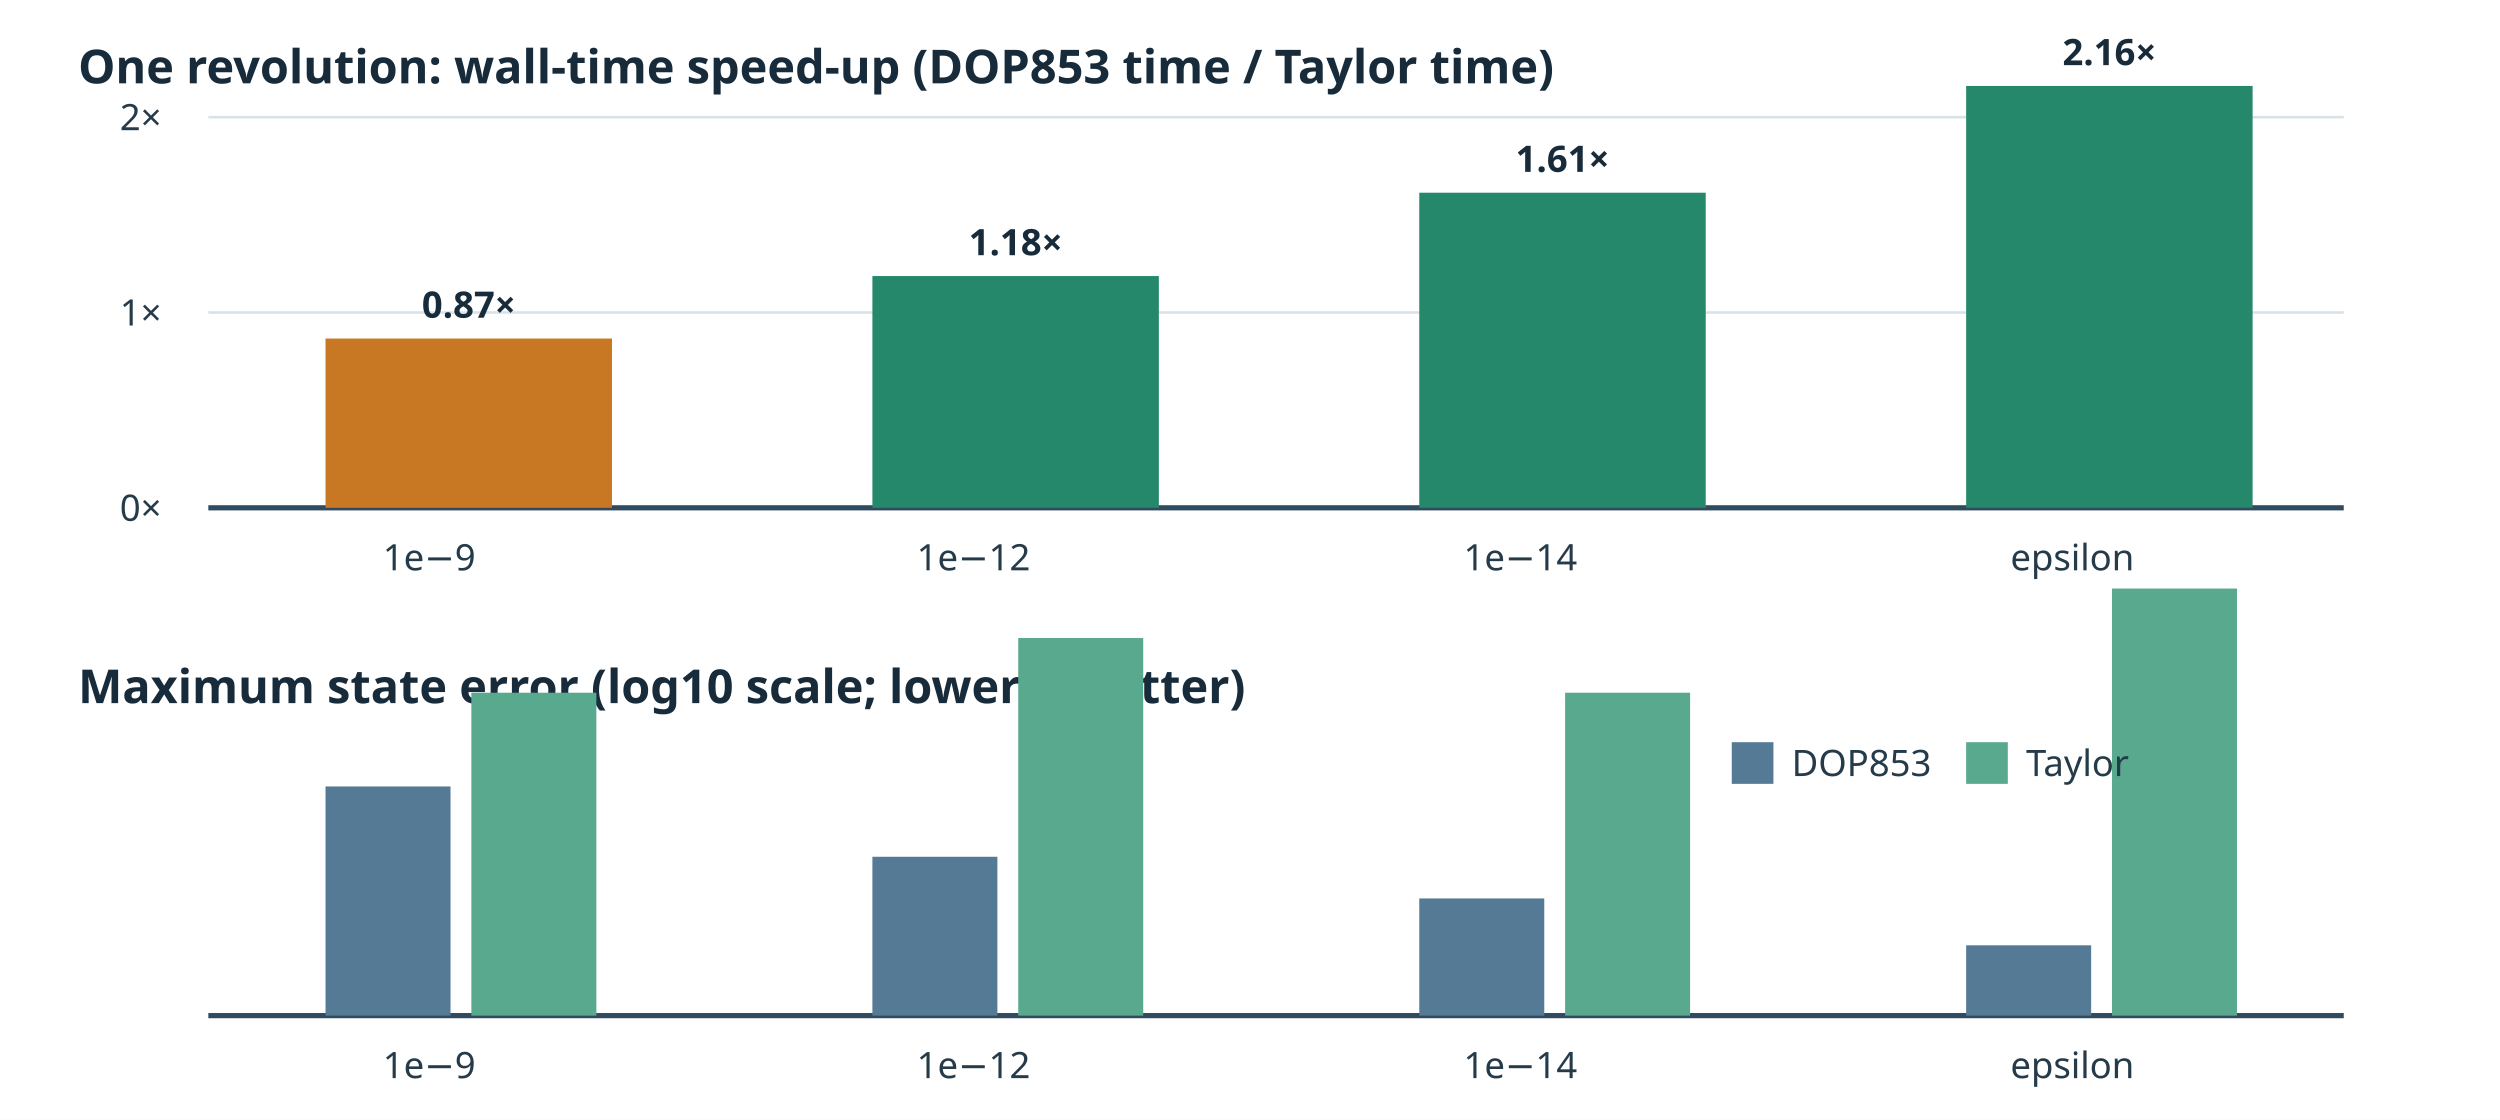
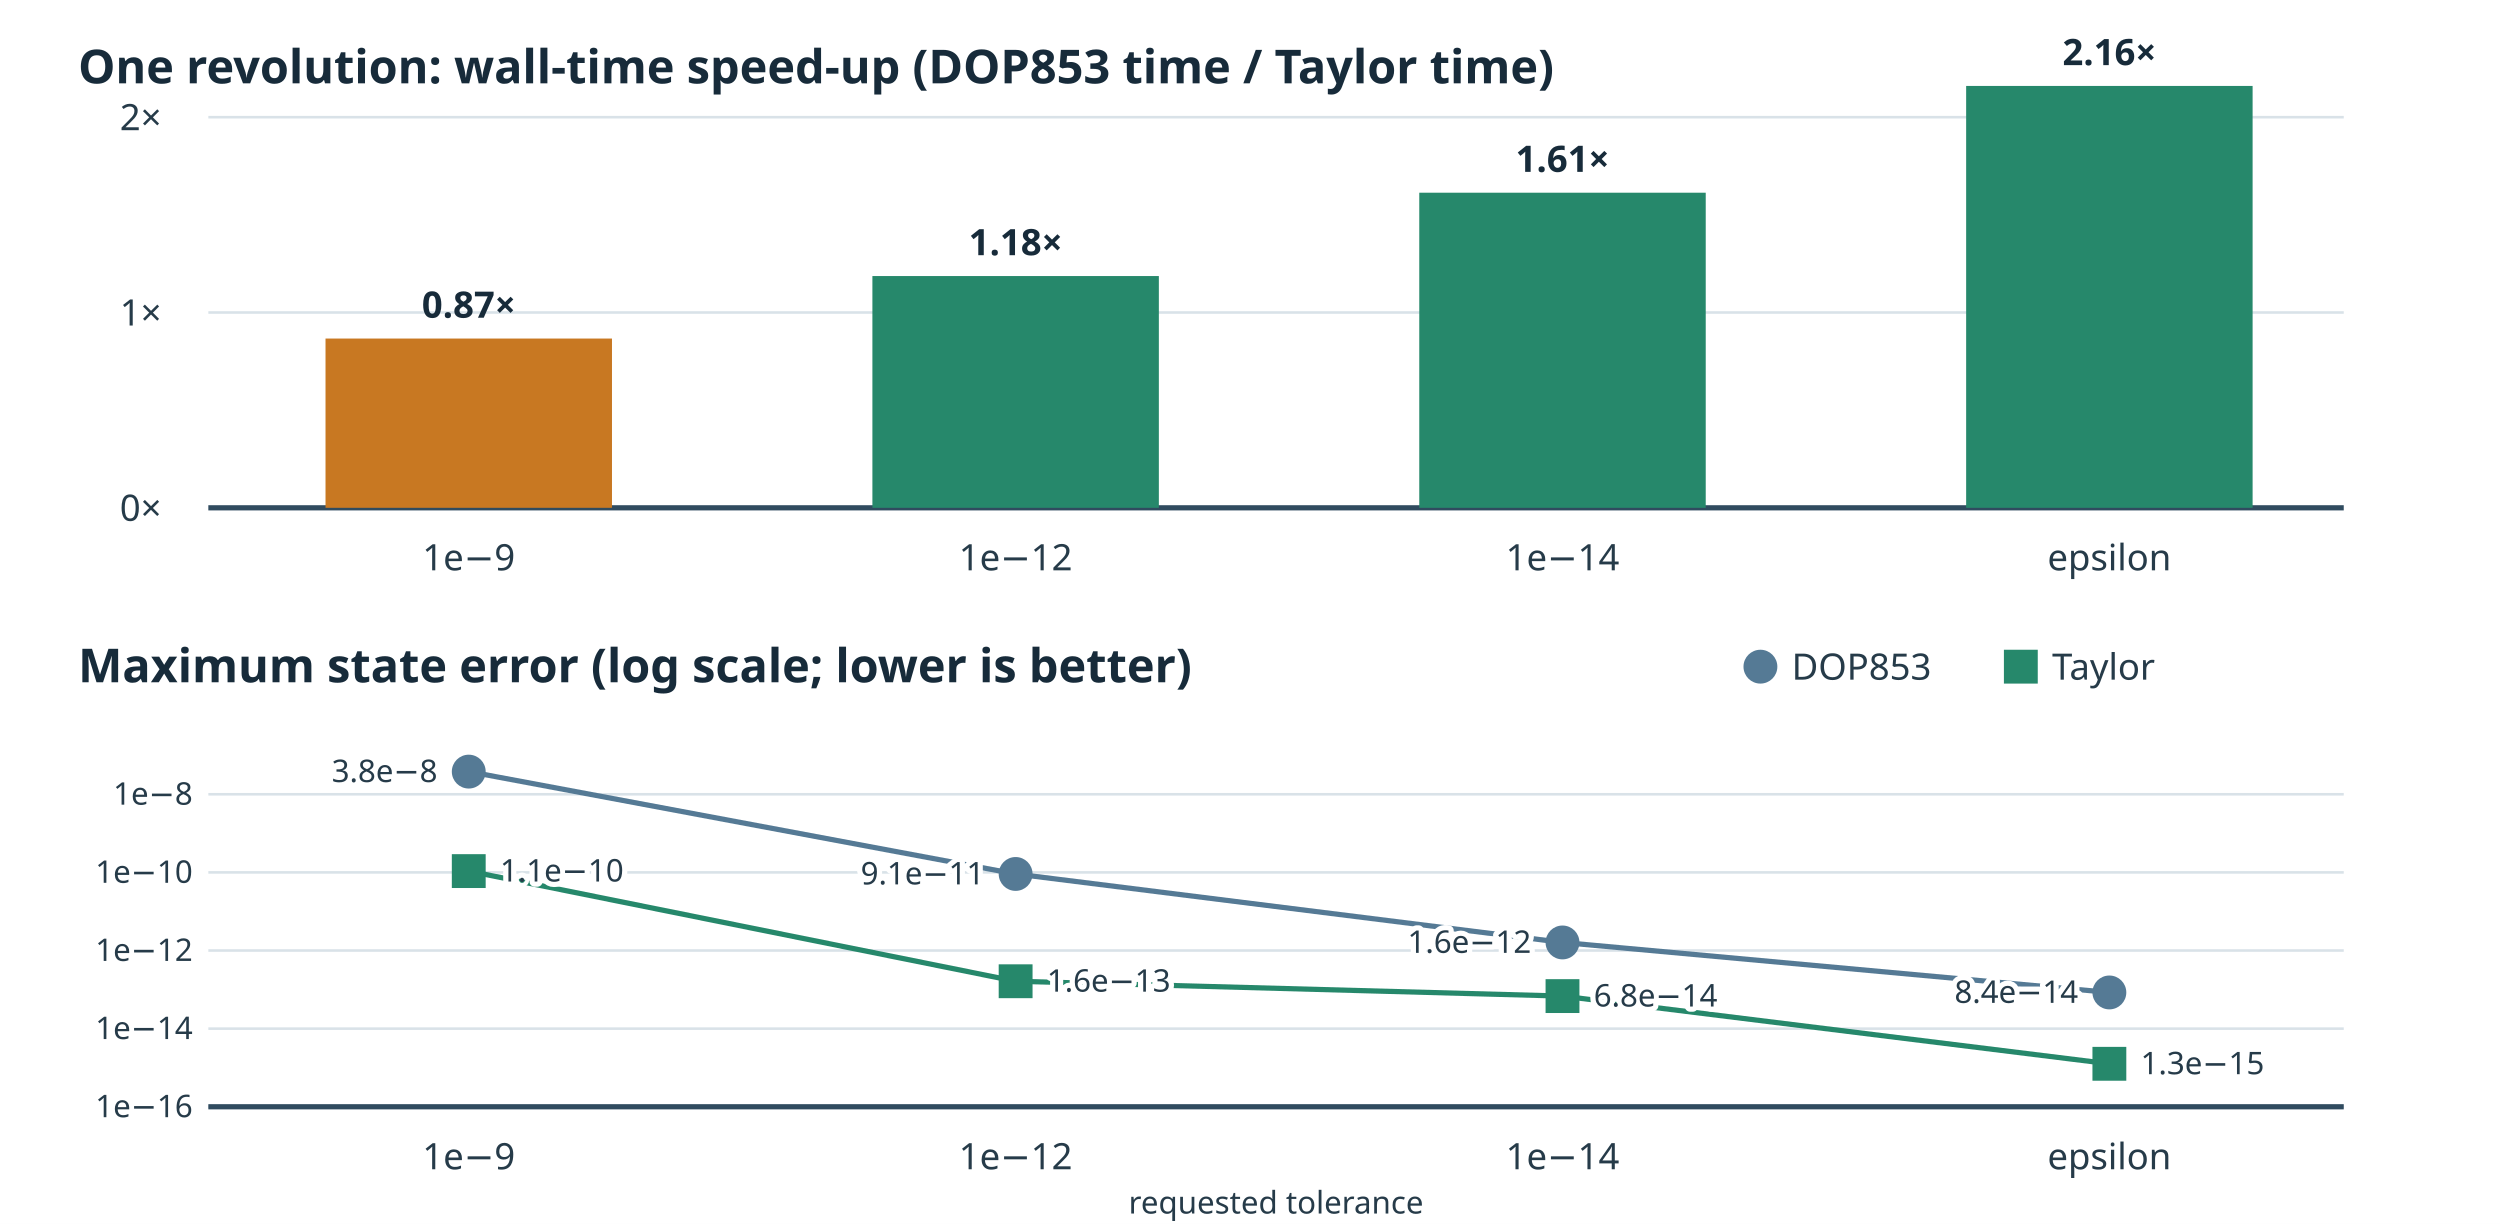
- <svg xmlns="http://www.w3.org/2000/svg" width="960" height="430" viewBox="0 0 960 430" role="img" aria-labelledby="title desc">
+ <svg xmlns="http://www.w3.org/2000/svg" width="960" height="470" viewBox="0 0 960 470" role="img" aria-labelledby="title desc">
  <style>
    .axis { stroke:#304b5f; stroke-width:2 }
    .grid { stroke:#d9e2e8; stroke-width:1 }
    .bar { fill:#26886b }
    .slow { fill:#c87822 }
-     .error-dop { fill:#557a95 }
-     .error-taylor { fill:#58a98e }
+     .dop { fill:#557a95; stroke:#557a95 }
+     .taylor { fill:#26886b; stroke:#26886b }
+     .series { fill:none; stroke-width:2 }
    .text { font-family:sans-serif; font-size:14px; fill:#263b49 }
+     .small { font-family:sans-serif; font-size:12px; fill:#263b49 }
+     .halo { paint-order:stroke; stroke:white; stroke-width:4px; stroke-linejoin:round }
    .heading { font-family:sans-serif; font-size:18px; font-weight:600; fill:#172b3a }
    .value { font-family:sans-serif; font-size:14px; font-weight:600; fill:#172b3a; text-anchor:middle }
  </style>
-   <rect width="960" height="430" fill="white" />
+   <rect width="960" height="470" fill="white" />
  <text class="heading" x="30" y="32">One revolution: wall-time speed-up (DOP853 time / Taylor time)</text>
  <line class="axis" x1="80" y1="195" x2="900" y2="195" />
  <line class="grid" x1="80" y1="120" x2="900" y2="120" />
  <line class="grid" x1="80" y1="45" x2="900" y2="45" />
  <text class="text" x="46" y="200">0×</text>
  <text class="text" x="46" y="125">1×</text>
  <text class="text" x="46" y="50">2×</text>
  <rect class="slow" x="125" y="130" width="110" height="65" />
+   <text class="value" x="180" y="122">0.87×</text>
  <rect class="bar" x="335" y="106" width="110" height="89" />
+   <text class="value" x="390" y="98">1.18×</text>
  <rect class="bar" x="545" y="74" width="110" height="121" />
+   <text class="value" x="600" y="66">1.61×</text>
  <rect class="bar" x="755" y="33" width="110" height="162" />
-   <text class="value" x="180" y="122">0.87×</text>
-   <text class="value" x="390" y="98">1.18×</text>
-   <text class="value" x="600" y="66">1.61×</text>
  <text class="value" x="810" y="25">2.16×</text>
-   <text class="text" x="147" y="219">1e−9</text>
-   <text class="text" x="352" y="219">1e−12</text>
-   <text class="text" x="562" y="219">1e−14</text>
-   <text class="text" x="772" y="219">epsilon</text>
-   <text class="heading" x="30" y="270">Maximum state error (log10 scale; lower is better)</text>
-   <line class="axis" x1="80" y1="390" x2="900" y2="390" />
-   <rect class="error-dop" x="125" y="302" width="48" height="88" />
-   <rect class="error-taylor" x="181" y="266" width="48" height="124" />
-   <rect class="error-dop" x="335" y="329" width="48" height="61" />
-   <rect class="error-taylor" x="391" y="245" width="48" height="145" />
-   <rect class="error-dop" x="545" y="345" width="48" height="45" />
-   <rect class="error-taylor" x="601" y="266" width="48" height="124" />
-   <rect class="error-dop" x="755" y="363" width="48" height="27" />
-   <rect class="error-taylor" x="811" y="226" width="48" height="164" />
-   <rect class="error-dop" x="665" y="285" width="16" height="16" />
-   <text class="text" x="688" y="298">DOP853</text>
-   <rect class="error-taylor" x="755" y="285" width="16" height="16" />
-   <text class="text" x="778" y="298">Taylor</text>
-   <text class="text" x="147" y="414">1e−9</text>
-   <text class="text" x="352" y="414">1e−12</text>
-   <text class="text" x="562" y="414">1e−14</text>
-   <text class="text" x="772" y="414">epsilon</text>
+   <text class="text" x="180" y="219" text-anchor="middle">1e−9</text>
+   <text class="text" x="390" y="219" text-anchor="middle">1e−12</text>
+   <text class="text" x="600" y="219" text-anchor="middle">1e−14</text>
+   <text class="text" x="810" y="219" text-anchor="middle">epsilon</text>
+   <text class="heading" x="30" y="262">Maximum state error (log scale; lower is better)</text>
+   <circle class="dop" cx="676" cy="256" r="6" />
+   <text class="text" x="688" y="261">DOP853</text>
+   <rect class="taylor" x="770" y="250" width="12" height="12" />
+   <text class="text" x="788" y="261">Taylor</text>
+   <line class="grid" x1="80" y1="305.0" x2="900" y2="305.0" />
+   <text class="small" x="74" y="309.0" text-anchor="end">1e−8</text>
+   <line class="grid" x1="80" y1="335.0" x2="900" y2="335.0" />
+   <text class="small" x="74" y="339.0" text-anchor="end">1e−10</text>
+   <line class="grid" x1="80" y1="365.0" x2="900" y2="365.0" />
+   <text class="small" x="74" y="369.0" text-anchor="end">1e−12</text>
+   <line class="grid" x1="80" y1="395.0" x2="900" y2="395.0" />
+   <text class="small" x="74" y="399.0" text-anchor="end">1e−14</text>
+   <line class="grid" x1="80" y1="425.0" x2="900" y2="425.0" />
+   <text class="small" x="74" y="429.0" text-anchor="end">1e−16</text>
+   <line class="axis" x1="80" y1="425" x2="900" y2="425" />
+   <polyline class="dop series" points="180,296.3 390,335.6 600,361.9 810,381.1" style="fill:none" />
+   <polyline class="taylor series" points="180,334.5 390,376.8 600,382.5 810,408.5" style="fill:none" />
+   <circle class="dop" cx="180" cy="296.3" r="6" />
+   <text class="small halo" x="168" y="300.3" text-anchor="end">3.8e−8</text>
+   <rect class="taylor" x="174" y="328.5" width="12" height="12" />
+   <text class="small halo" x="192" y="338.5">1.1e−10</text>
+   <circle class="dop" cx="390" cy="335.6" r="6" />
+   <text class="small halo" x="378" y="339.6" text-anchor="end">9.1e−11</text>
+   <rect class="taylor" x="384" y="370.8" width="12" height="12" />
+   <text class="small halo" x="402" y="380.8">1.6e−13</text>
+   <circle class="dop" cx="600" cy="361.9" r="6" />
+   <text class="small halo" x="588" y="365.9" text-anchor="end">1.6e−12</text>
+   <rect class="taylor" x="594" y="376.5" width="12" height="12" />
+   <text class="small halo" x="612" y="386.5">6.8e−14</text>
+   <circle class="dop" cx="810" cy="381.1" r="6" />
+   <text class="small halo" x="798" y="385.1" text-anchor="end">8.4e−14</text>
+   <rect class="taylor" x="804" y="402.5" width="12" height="12" />
+   <text class="small halo" x="822" y="412.5">1.3e−15</text>
+   <text class="text" x="180" y="449" text-anchor="middle">1e−9</text>
+   <text class="text" x="390" y="449" text-anchor="middle">1e−12</text>
+   <text class="text" x="600" y="449" text-anchor="middle">1e−14</text>
+   <text class="text" x="810" y="449" text-anchor="middle">epsilon</text>
+   <text class="small" x="490" y="466" text-anchor="middle">requested tolerance</text>
</svg>
